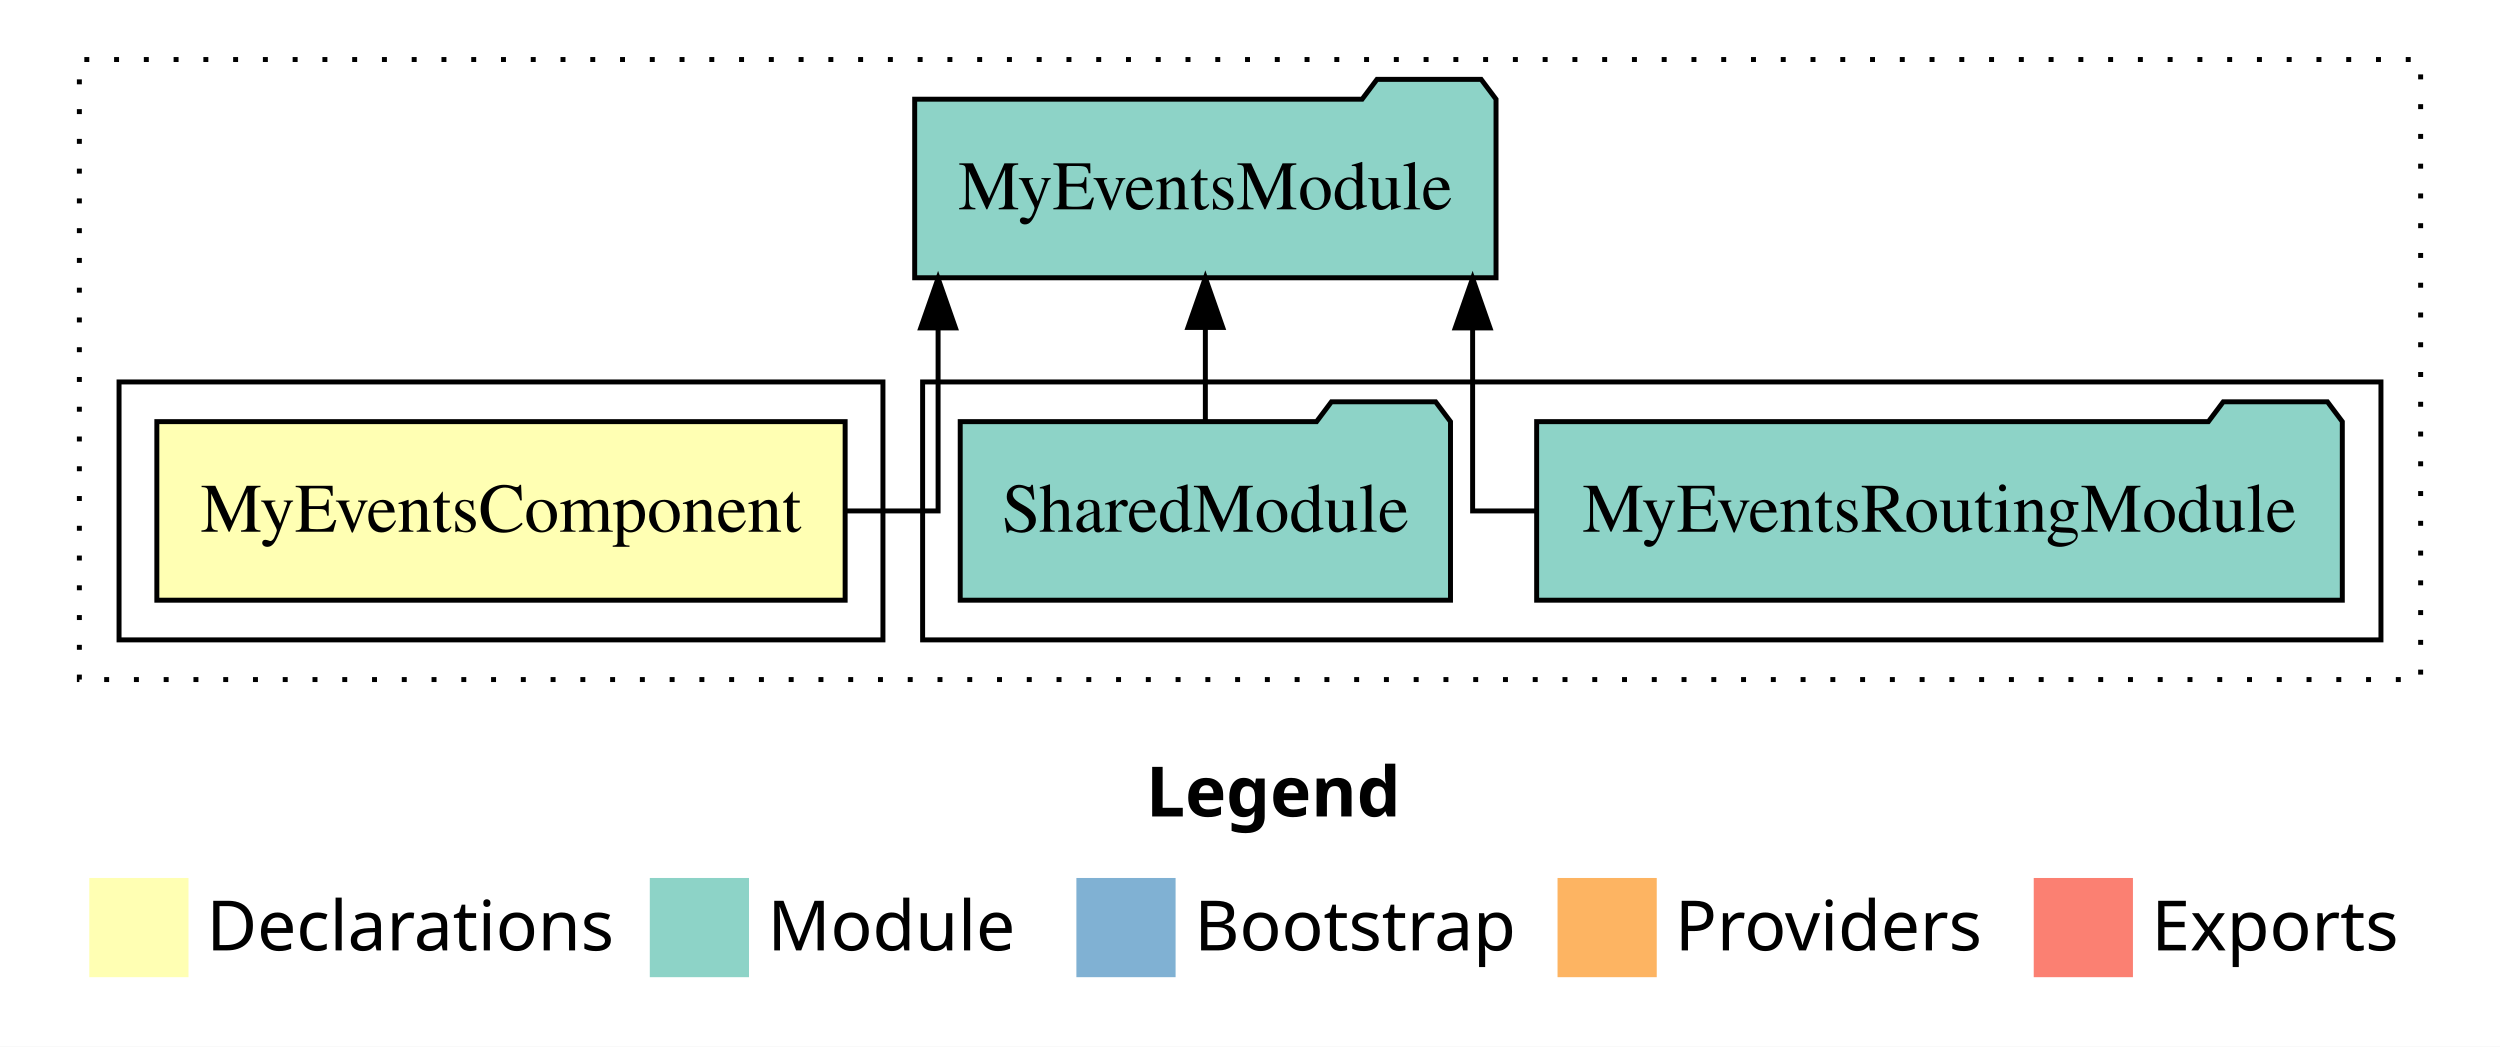
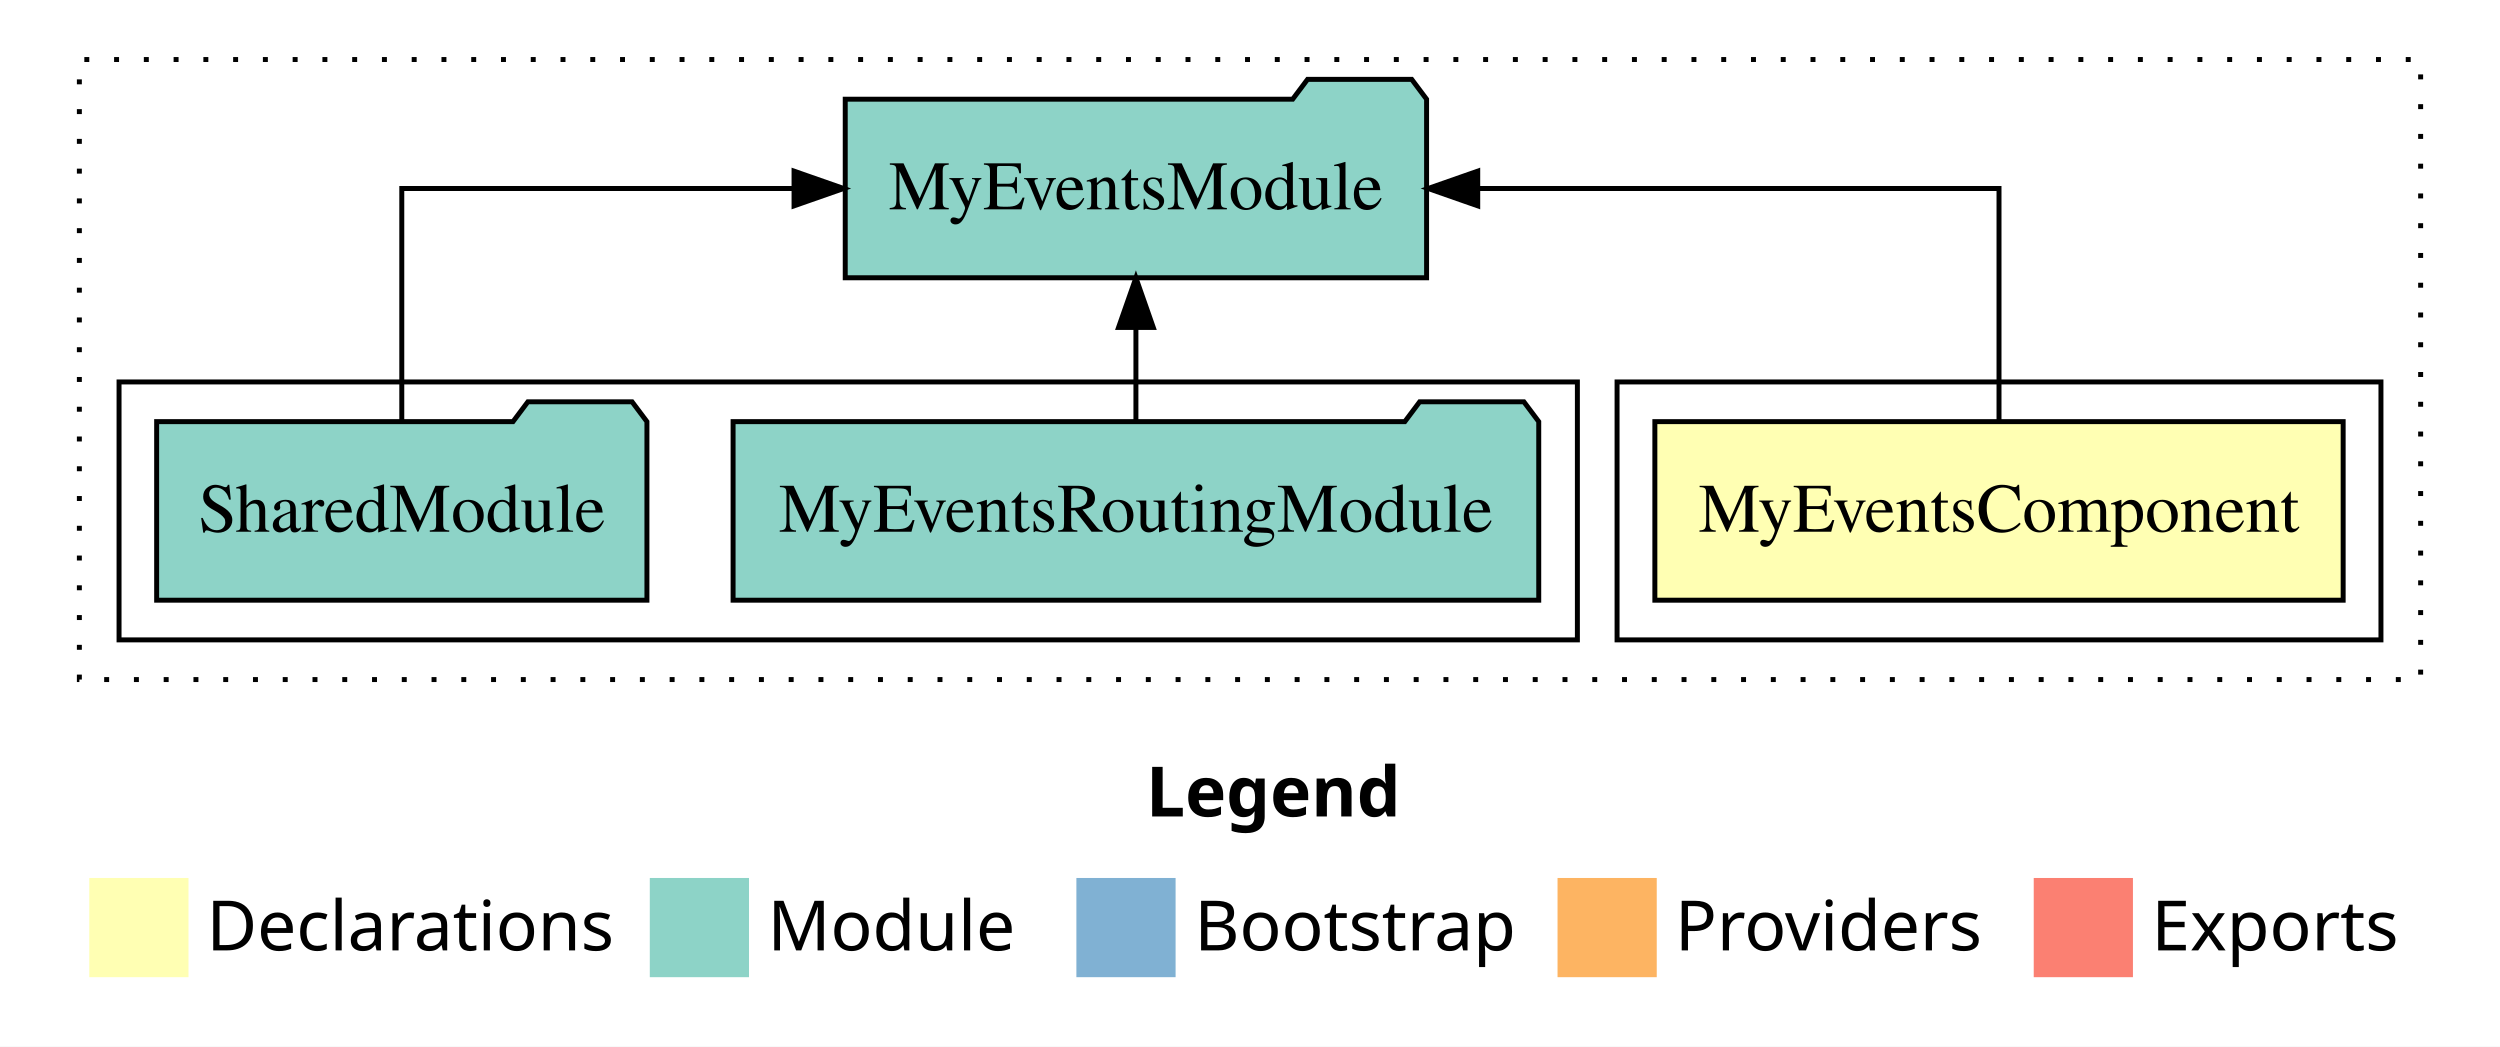
<svg xmlns="http://www.w3.org/2000/svg" width="504pt" height="211pt" viewBox="0.00 0.00 504.00 211.00">
  <g id="graph0" class="graph" transform="scale(1 1) rotate(0) translate(4 207)">
    <polygon fill="white" stroke="transparent" points="-4,4 -4,-207 500,-207 500,4 -4,4" />
    <text text-anchor="start" x="227.01" y="-42.4" font-family="Times-12" font-weight="bold" font-size="14.00">Legend</text>
    <polygon fill="#ffffb3" stroke="transparent" points="14,-10 14,-30 34,-30 34,-10 14,-10" />
    <text text-anchor="start" x="37.63" y="-15.4" font-family="Times-12" font-size="14.00">  Declarations</text>
    <polygon fill="#8dd3c7" stroke="transparent" points="127,-10 127,-30 147,-30 147,-10 127,-10" />
    <text text-anchor="start" x="150.73" y="-15.4" font-family="Times-12" font-size="14.00">  Module</text>
    <polygon fill="#80b1d3" stroke="transparent" points="213,-10 213,-30 233,-30 233,-10 213,-10" />
    <text text-anchor="start" x="236.78" y="-15.4" font-family="Times-12" font-size="14.00">  Bootstrap</text>
    <polygon fill="#fdb462" stroke="transparent" points="310,-10 310,-30 330,-30 330,-10 310,-10" />
    <text text-anchor="start" x="333.67" y="-15.4" font-family="Times-12" font-size="14.00">  Providers</text>
    <polygon fill="#fb8072" stroke="transparent" points="406,-10 406,-30 426,-30 426,-10 406,-10" />
    <text text-anchor="start" x="429.73" y="-15.4" font-family="Times-12" font-size="14.00">  Exports</text>
    <g id="clust1" class="cluster">
      <polygon fill="none" stroke="black" stroke-dasharray="1,5" points="12,-70 12,-195 484,-195 484,-70 12,-70" />
    </g>
+     <g id="clust2" class="cluster">
+       <polygon fill="none" stroke="black" points="322,-78 322,-130 476,-130 476,-78 322,-78" />
+     </g>
    <g id="clust4" class="cluster">
-       <polygon fill="none" stroke="black" points="182,-78 182,-130 476,-130 476,-78 182,-78" />
-     </g>
-     <g id="clust2" class="cluster">
-       <polygon fill="none" stroke="black" points="20,-78 20,-130 174,-130 174,-78 20,-78" />
+       <polygon fill="none" stroke="black" points="20,-78 20,-130 314,-130 314,-78 20,-78" />
    </g>
    <g id="node1" class="node">
-       <polygon fill="#ffffb3" stroke="black" points="166.38,-122 27.62,-122 27.62,-86 166.38,-86 166.38,-122" />
-       <text text-anchor="middle" x="97" y="-99.8" font-family="Times,serif" font-size="14.00">MyEventsComponent</text>
+       <polygon fill="#ffffb3" stroke="black" points="468.38,-122 329.62,-122 329.62,-86 468.38,-86 468.38,-122" />
+       <text text-anchor="middle" x="399" y="-99.8" font-family="Times,serif" font-size="14.00">MyEventsComponent</text>
    </g>
    <g id="node2" class="node">
-       <polygon fill="#8dd3c7" stroke="black" points="297.6,-187 294.6,-191 273.6,-191 270.6,-187 180.4,-187 180.4,-151 297.6,-151 297.6,-187" />
-       <text text-anchor="middle" x="239" y="-164.8" font-family="Times,serif" font-size="14.00">MyEventsModule</text>
+       <polygon fill="#8dd3c7" stroke="black" points="283.6,-187 280.6,-191 259.6,-191 256.6,-187 166.4,-187 166.4,-151 283.6,-151 283.6,-187" />
+       <text text-anchor="middle" x="225" y="-164.8" font-family="Times,serif" font-size="14.00">MyEventsModule</text>
    </g>
    <g id="edge1" class="edge">
-       <path fill="none" stroke="black" d="M166.43,-104C177.35,-104 185.12,-104 185.12,-104 185.12,-104 185.12,-140.89 185.12,-140.89" />
-       <polygon fill="black" stroke="black" points="181.62,-140.89 185.12,-150.89 188.62,-140.89 181.62,-140.89" />
+       <path fill="none" stroke="black" d="M399,-122.11C399,-141.34 399,-169 399,-169 399,-169 293.91,-169 293.91,-169" />
+       <polygon fill="black" stroke="black" points="293.91,-165.5 283.91,-169 293.91,-172.5 293.91,-165.5" />
    </g>
    <g id="node3" class="node">
-       <polygon fill="#8dd3c7" stroke="black" points="468.21,-122 465.21,-126 444.21,-126 441.21,-122 305.79,-122 305.79,-86 468.21,-86 468.21,-122" />
-       <text text-anchor="middle" x="387" y="-99.8" font-family="Times,serif" font-size="14.00">MyEventsRoutingModule</text>
+       <polygon fill="#8dd3c7" stroke="black" points="306.21,-122 303.21,-126 282.21,-126 279.21,-122 143.79,-122 143.79,-86 306.21,-86 306.21,-122" />
+       <text text-anchor="middle" x="225" y="-99.8" font-family="Times,serif" font-size="14.00">MyEventsRoutingModule</text>
    </g>
    <g id="edge2" class="edge">
-       <path fill="none" stroke="black" d="M305.57,-104C297.88,-104 292.88,-104 292.88,-104 292.88,-104 292.88,-140.89 292.88,-140.89" />
-       <polygon fill="black" stroke="black" points="289.38,-140.89 292.88,-150.89 296.38,-140.89 289.38,-140.89" />
+       <path fill="none" stroke="black" d="M225,-122.11C225,-122.11 225,-140.99 225,-140.99" />
+       <polygon fill="black" stroke="black" points="221.5,-140.99 225,-150.99 228.5,-140.99 221.5,-140.99" />
    </g>
    <g id="node4" class="node">
-       <polygon fill="#8dd3c7" stroke="black" points="288.42,-122 285.42,-126 264.42,-126 261.42,-122 189.58,-122 189.58,-86 288.42,-86 288.42,-122" />
-       <text text-anchor="middle" x="239" y="-99.8" font-family="Times,serif" font-size="14.00">SharedModule</text>
+       <polygon fill="#8dd3c7" stroke="black" points="126.42,-122 123.42,-126 102.42,-126 99.42,-122 27.58,-122 27.58,-86 126.42,-86 126.42,-122" />
+       <text text-anchor="middle" x="77" y="-99.8" font-family="Times,serif" font-size="14.00">SharedModule</text>
    </g>
    <g id="edge3" class="edge">
-       <path fill="none" stroke="black" d="M239,-122.11C239,-122.11 239,-140.99 239,-140.99" />
-       <polygon fill="black" stroke="black" points="235.5,-140.99 239,-150.99 242.5,-140.99 235.5,-140.99" />
+       <path fill="none" stroke="black" d="M77,-122.11C77,-141.34 77,-169 77,-169 77,-169 156.08,-169 156.08,-169" />
+       <polygon fill="black" stroke="black" points="156.08,-172.5 166.08,-169 156.08,-165.5 156.08,-172.5" />
    </g>
  </g>
</svg>
